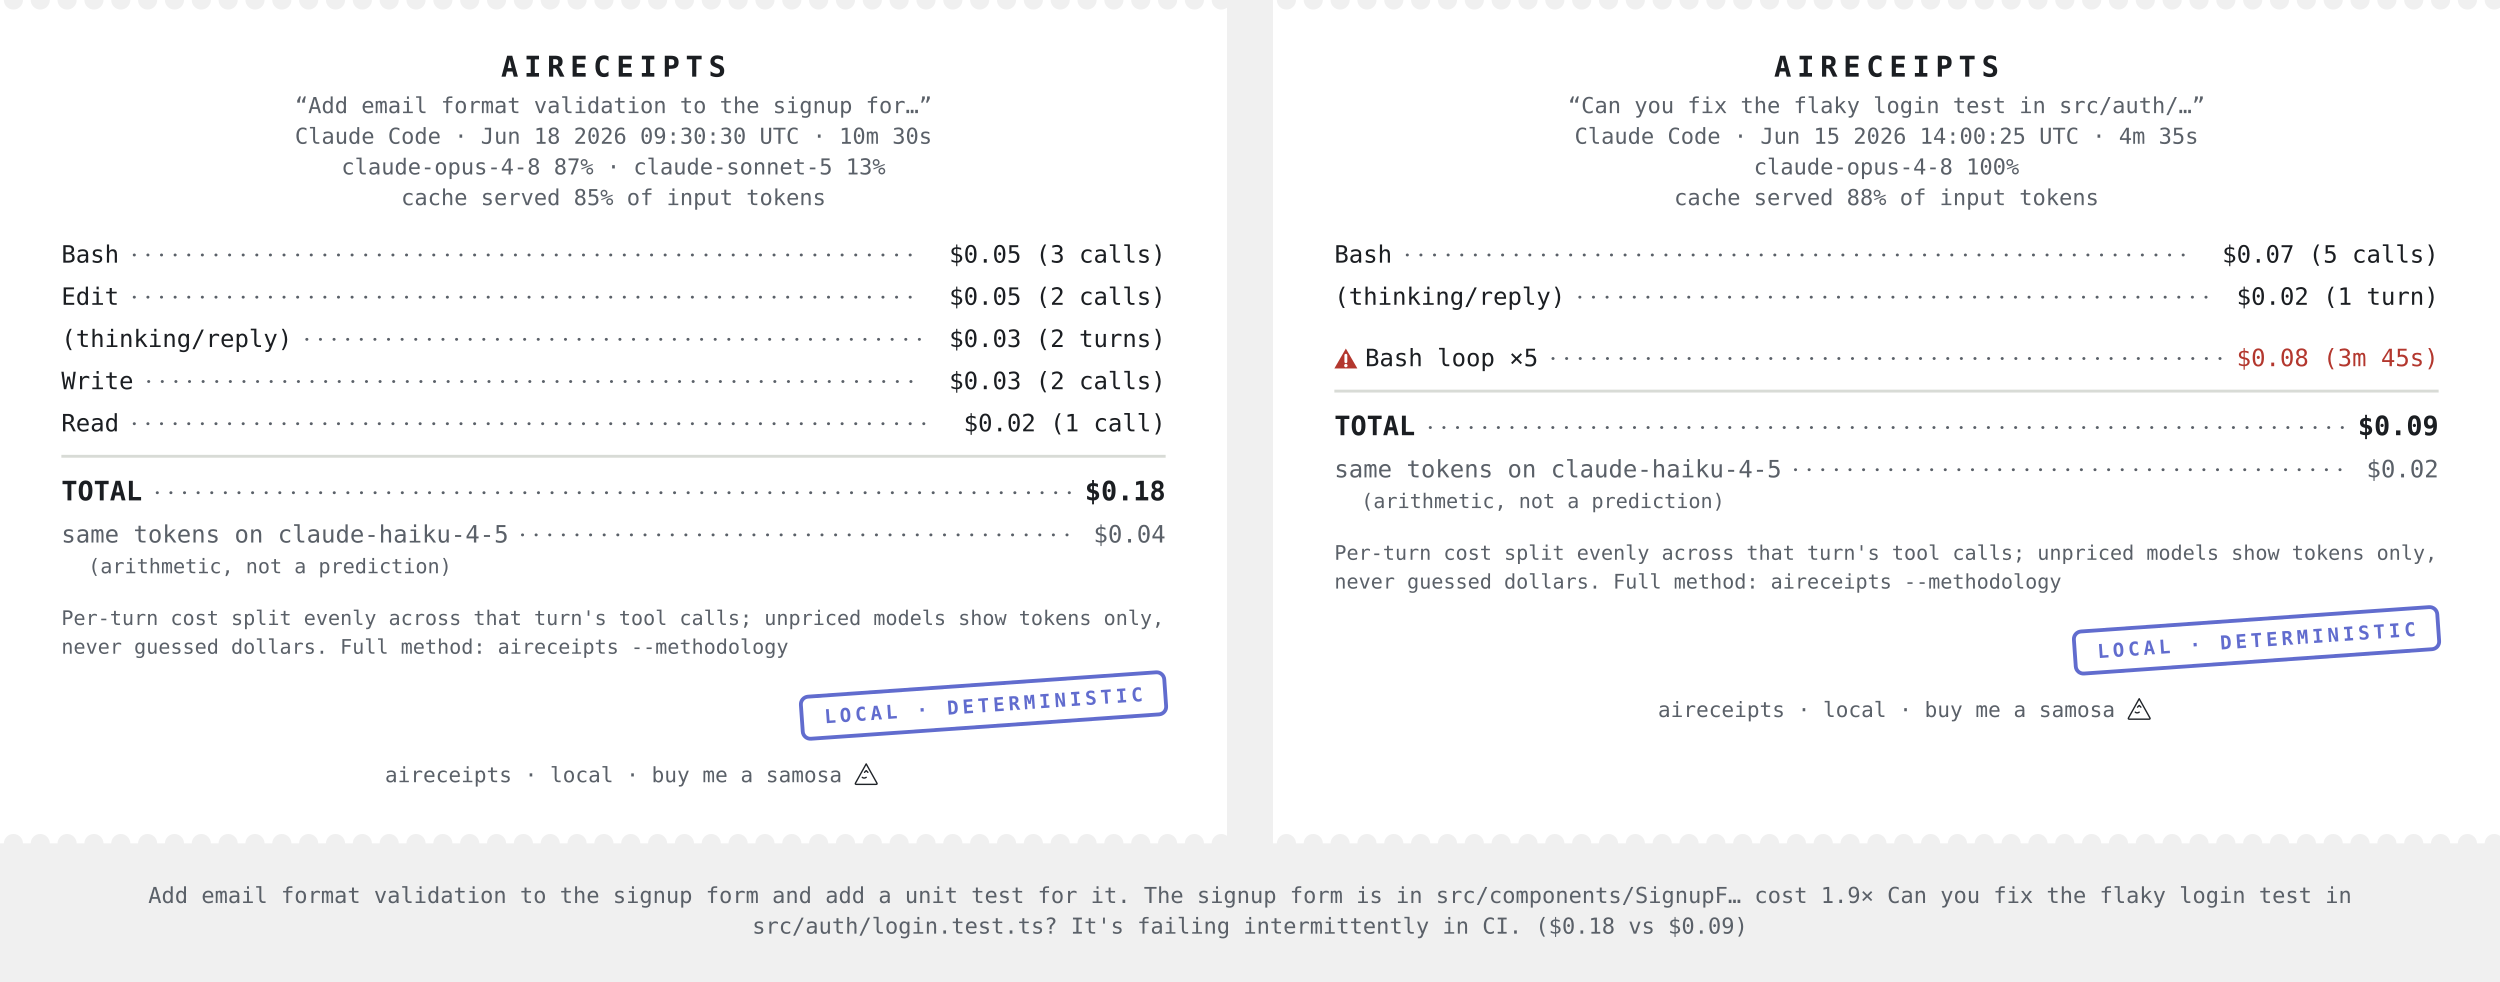
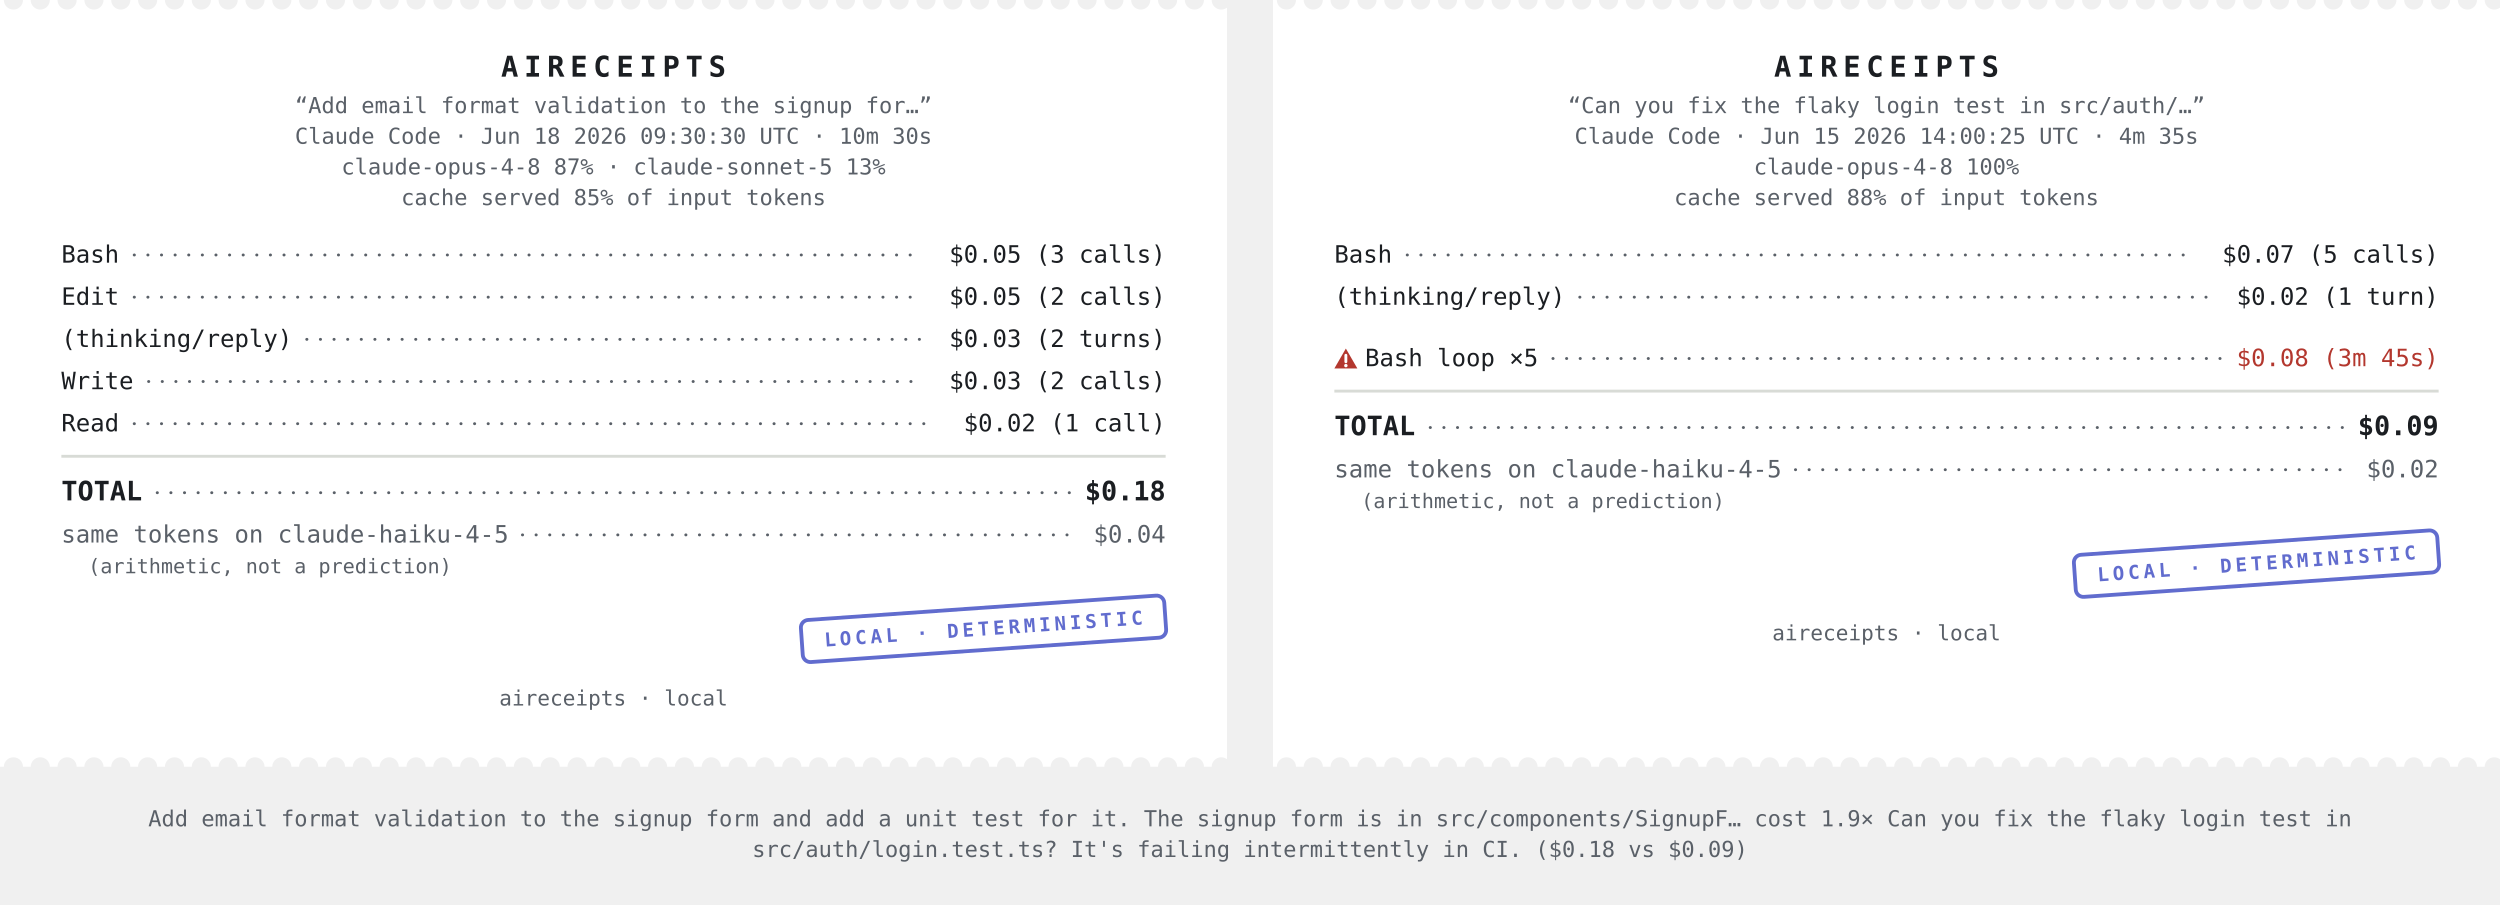
- <svg xmlns="http://www.w3.org/2000/svg" width="1304" height="512" viewBox="0 0 1304 512" font-family="&quot;SF Mono&quot;,&quot;Cascadia Code&quot;,&quot;JetBrains Mono&quot;,Menlo,Consolas,monospace" role="img" aria-label="aireceipts receipt comparison">
+ <svg xmlns="http://www.w3.org/2000/svg" width="1304" height="472" viewBox="0 0 1304 472" font-family="&quot;SF Mono&quot;,&quot;Cascadia Code&quot;,&quot;JetBrains Mono&quot;,Menlo,Consolas,monospace" role="img" aria-label="aireceipts receipt comparison">
  <g transform="translate(0 0)">
    <defs>
-       <mask id="perf-a" maskUnits="userSpaceOnUse" x="-5" y="-5" width="650" height="450">
-         <rect x="0" y="0" width="640" height="440" fill="#FFFFFF" />
+       <mask id="perf-a" maskUnits="userSpaceOnUse" x="-5" y="-5" width="650" height="410">
+         <rect x="0" y="0" width="640" height="400" fill="#FFFFFF" />
        <g class="perf-top">
          <circle cx="7" cy="0" r="5" fill="#000000" />
          <circle cx="21" cy="0" r="5" fill="#000000" />
          <circle cx="35" cy="0" r="5" fill="#000000" />
          <circle cx="49" cy="0" r="5" fill="#000000" />
          <circle cx="63" cy="0" r="5" fill="#000000" />
          <circle cx="77" cy="0" r="5" fill="#000000" />
          <circle cx="91" cy="0" r="5" fill="#000000" />
          <circle cx="105" cy="0" r="5" fill="#000000" />
          <circle cx="119" cy="0" r="5" fill="#000000" />
          <circle cx="133" cy="0" r="5" fill="#000000" />
          <circle cx="147" cy="0" r="5" fill="#000000" />
          <circle cx="161" cy="0" r="5" fill="#000000" />
          <circle cx="175" cy="0" r="5" fill="#000000" />
          <circle cx="189" cy="0" r="5" fill="#000000" />
          <circle cx="203" cy="0" r="5" fill="#000000" />
          <circle cx="217" cy="0" r="5" fill="#000000" />
          <circle cx="231" cy="0" r="5" fill="#000000" />
          <circle cx="245" cy="0" r="5" fill="#000000" />
          <circle cx="259" cy="0" r="5" fill="#000000" />
          <circle cx="273" cy="0" r="5" fill="#000000" />
          <circle cx="287" cy="0" r="5" fill="#000000" />
          <circle cx="301" cy="0" r="5" fill="#000000" />
          <circle cx="315" cy="0" r="5" fill="#000000" />
          <circle cx="329" cy="0" r="5" fill="#000000" />
          <circle cx="343" cy="0" r="5" fill="#000000" />
          <circle cx="357" cy="0" r="5" fill="#000000" />
          <circle cx="371" cy="0" r="5" fill="#000000" />
          <circle cx="385" cy="0" r="5" fill="#000000" />
          <circle cx="399" cy="0" r="5" fill="#000000" />
          <circle cx="413" cy="0" r="5" fill="#000000" />
          <circle cx="427" cy="0" r="5" fill="#000000" />
          <circle cx="441" cy="0" r="5" fill="#000000" />
          <circle cx="455" cy="0" r="5" fill="#000000" />
          <circle cx="469" cy="0" r="5" fill="#000000" />
          <circle cx="483" cy="0" r="5" fill="#000000" />
          <circle cx="497" cy="0" r="5" fill="#000000" />
          <circle cx="511" cy="0" r="5" fill="#000000" />
          <circle cx="525" cy="0" r="5" fill="#000000" />
          <circle cx="539" cy="0" r="5" fill="#000000" />
          <circle cx="553" cy="0" r="5" fill="#000000" />
          <circle cx="567" cy="0" r="5" fill="#000000" />
          <circle cx="581" cy="0" r="5" fill="#000000" />
          <circle cx="595" cy="0" r="5" fill="#000000" />
          <circle cx="609" cy="0" r="5" fill="#000000" />
          <circle cx="623" cy="0" r="5" fill="#000000" />
          <circle cx="637" cy="0" r="5" fill="#000000" />
        </g>
        <g class="perf-bottom">
-           <circle cx="7" cy="440" r="5" fill="#000000" />
-           <circle cx="21" cy="440" r="5" fill="#000000" />
-           <circle cx="35" cy="440" r="5" fill="#000000" />
-           <circle cx="49" cy="440" r="5" fill="#000000" />
-           <circle cx="63" cy="440" r="5" fill="#000000" />
-           <circle cx="77" cy="440" r="5" fill="#000000" />
-           <circle cx="91" cy="440" r="5" fill="#000000" />
-           <circle cx="105" cy="440" r="5" fill="#000000" />
-           <circle cx="119" cy="440" r="5" fill="#000000" />
-           <circle cx="133" cy="440" r="5" fill="#000000" />
-           <circle cx="147" cy="440" r="5" fill="#000000" />
-           <circle cx="161" cy="440" r="5" fill="#000000" />
-           <circle cx="175" cy="440" r="5" fill="#000000" />
-           <circle cx="189" cy="440" r="5" fill="#000000" />
-           <circle cx="203" cy="440" r="5" fill="#000000" />
-           <circle cx="217" cy="440" r="5" fill="#000000" />
-           <circle cx="231" cy="440" r="5" fill="#000000" />
-           <circle cx="245" cy="440" r="5" fill="#000000" />
-           <circle cx="259" cy="440" r="5" fill="#000000" />
-           <circle cx="273" cy="440" r="5" fill="#000000" />
-           <circle cx="287" cy="440" r="5" fill="#000000" />
-           <circle cx="301" cy="440" r="5" fill="#000000" />
-           <circle cx="315" cy="440" r="5" fill="#000000" />
-           <circle cx="329" cy="440" r="5" fill="#000000" />
-           <circle cx="343" cy="440" r="5" fill="#000000" />
-           <circle cx="357" cy="440" r="5" fill="#000000" />
-           <circle cx="371" cy="440" r="5" fill="#000000" />
-           <circle cx="385" cy="440" r="5" fill="#000000" />
-           <circle cx="399" cy="440" r="5" fill="#000000" />
-           <circle cx="413" cy="440" r="5" fill="#000000" />
-           <circle cx="427" cy="440" r="5" fill="#000000" />
-           <circle cx="441" cy="440" r="5" fill="#000000" />
-           <circle cx="455" cy="440" r="5" fill="#000000" />
-           <circle cx="469" cy="440" r="5" fill="#000000" />
-           <circle cx="483" cy="440" r="5" fill="#000000" />
-           <circle cx="497" cy="440" r="5" fill="#000000" />
-           <circle cx="511" cy="440" r="5" fill="#000000" />
-           <circle cx="525" cy="440" r="5" fill="#000000" />
-           <circle cx="539" cy="440" r="5" fill="#000000" />
-           <circle cx="553" cy="440" r="5" fill="#000000" />
-           <circle cx="567" cy="440" r="5" fill="#000000" />
-           <circle cx="581" cy="440" r="5" fill="#000000" />
-           <circle cx="595" cy="440" r="5" fill="#000000" />
-           <circle cx="609" cy="440" r="5" fill="#000000" />
-           <circle cx="623" cy="440" r="5" fill="#000000" />
-           <circle cx="637" cy="440" r="5" fill="#000000" />
+           <circle cx="7" cy="400" r="5" fill="#000000" />
+           <circle cx="21" cy="400" r="5" fill="#000000" />
+           <circle cx="35" cy="400" r="5" fill="#000000" />
+           <circle cx="49" cy="400" r="5" fill="#000000" />
+           <circle cx="63" cy="400" r="5" fill="#000000" />
+           <circle cx="77" cy="400" r="5" fill="#000000" />
+           <circle cx="91" cy="400" r="5" fill="#000000" />
+           <circle cx="105" cy="400" r="5" fill="#000000" />
+           <circle cx="119" cy="400" r="5" fill="#000000" />
+           <circle cx="133" cy="400" r="5" fill="#000000" />
+           <circle cx="147" cy="400" r="5" fill="#000000" />
+           <circle cx="161" cy="400" r="5" fill="#000000" />
+           <circle cx="175" cy="400" r="5" fill="#000000" />
+           <circle cx="189" cy="400" r="5" fill="#000000" />
+           <circle cx="203" cy="400" r="5" fill="#000000" />
+           <circle cx="217" cy="400" r="5" fill="#000000" />
+           <circle cx="231" cy="400" r="5" fill="#000000" />
+           <circle cx="245" cy="400" r="5" fill="#000000" />
+           <circle cx="259" cy="400" r="5" fill="#000000" />
+           <circle cx="273" cy="400" r="5" fill="#000000" />
+           <circle cx="287" cy="400" r="5" fill="#000000" />
+           <circle cx="301" cy="400" r="5" fill="#000000" />
+           <circle cx="315" cy="400" r="5" fill="#000000" />
+           <circle cx="329" cy="400" r="5" fill="#000000" />
+           <circle cx="343" cy="400" r="5" fill="#000000" />
+           <circle cx="357" cy="400" r="5" fill="#000000" />
+           <circle cx="371" cy="400" r="5" fill="#000000" />
+           <circle cx="385" cy="400" r="5" fill="#000000" />
+           <circle cx="399" cy="400" r="5" fill="#000000" />
+           <circle cx="413" cy="400" r="5" fill="#000000" />
+           <circle cx="427" cy="400" r="5" fill="#000000" />
+           <circle cx="441" cy="400" r="5" fill="#000000" />
+           <circle cx="455" cy="400" r="5" fill="#000000" />
+           <circle cx="469" cy="400" r="5" fill="#000000" />
+           <circle cx="483" cy="400" r="5" fill="#000000" />
+           <circle cx="497" cy="400" r="5" fill="#000000" />
+           <circle cx="511" cy="400" r="5" fill="#000000" />
+           <circle cx="525" cy="400" r="5" fill="#000000" />
+           <circle cx="539" cy="400" r="5" fill="#000000" />
+           <circle cx="553" cy="400" r="5" fill="#000000" />
+           <circle cx="567" cy="400" r="5" fill="#000000" />
+           <circle cx="581" cy="400" r="5" fill="#000000" />
+           <circle cx="595" cy="400" r="5" fill="#000000" />
+           <circle cx="609" cy="400" r="5" fill="#000000" />
+           <circle cx="623" cy="400" r="5" fill="#000000" />
+           <circle cx="637" cy="400" r="5" fill="#000000" />
        </g>
      </mask>
    </defs>
-     <rect x="0" y="0" width="640" height="440" fill="#FFFFFF" mask="url(#perf-a)" />
+     <rect x="0" y="0" width="640" height="400" fill="#FFFFFF" mask="url(#perf-a)" />
    <text x="320" y="40" font-size="15" fill="#1B1E22" text-anchor="middle" font-weight="700" letter-spacing="3">AIRECEIPTS</text>
    <text x="320" y="59" font-size="11.5" fill="#5A6068" text-anchor="middle">“Add email format validation to the signup for…”</text>
    <text x="320" y="75" font-size="11.5" fill="#5A6068" text-anchor="middle">Claude Code · Jun 18 2026 09:30:30 UTC · 10m 30s</text>
    <text x="320" y="91" font-size="11.5" fill="#5A6068" text-anchor="middle">claude-opus-4-8 87% · claude-sonnet-5 13%</text>
    <text x="320" y="107" font-size="11.5" fill="#5A6068" text-anchor="middle">cache served 85% of input tokens</text>
    <text x="32" y="137" font-size="12.5" fill="#1B1E22" text-anchor="start">Bash</text>
    <text x="608" y="137" font-size="12.5" fill="#1B1E22" text-anchor="end">$0.05  (3 calls)</text>
    <line x1="70" y1="133" x2="480" y2="133" stroke="#5A6068" stroke-width="1.5" stroke-linecap="round" stroke-dasharray="0.1 7" />
    <text x="32" y="159" font-size="12.5" fill="#1B1E22" text-anchor="start">Edit</text>
    <text x="608" y="159" font-size="12.5" fill="#1B1E22" text-anchor="end">$0.05  (2 calls)</text>
    <line x1="70" y1="155" x2="480" y2="155" stroke="#5A6068" stroke-width="1.5" stroke-linecap="round" stroke-dasharray="0.1 7" />
    <text x="32" y="181" font-size="12.5" fill="#1B1E22" text-anchor="start">(thinking/reply)</text>
    <text x="608" y="181" font-size="12.5" fill="#1B1E22" text-anchor="end">$0.03  (2 turns)</text>
    <line x1="160" y1="177" x2="480" y2="177" stroke="#5A6068" stroke-width="1.5" stroke-linecap="round" stroke-dasharray="0.1 7" />
    <text x="32" y="203" font-size="12.5" fill="#1B1E22" text-anchor="start">Write</text>
    <text x="608" y="203" font-size="12.5" fill="#1B1E22" text-anchor="end">$0.03  (2 calls)</text>
    <line x1="77.5" y1="199" x2="480" y2="199" stroke="#5A6068" stroke-width="1.5" stroke-linecap="round" stroke-dasharray="0.1 7" />
    <text x="32" y="225" font-size="12.5" fill="#1B1E22" text-anchor="start">Read</text>
    <text x="608" y="225" font-size="12.5" fill="#1B1E22" text-anchor="end">$0.02  (1 call)</text>
    <line x1="70" y1="221" x2="487.5" y2="221" stroke="#5A6068" stroke-width="1.5" stroke-linecap="round" stroke-dasharray="0.1 7" />
    <line x1="32" y1="238" x2="608" y2="238" stroke="#D8DBD6" stroke-width="1.5" />
    <text x="32" y="261" font-size="14" fill="#1B1E22" text-anchor="start" font-weight="700">TOTAL</text>
    <text x="608" y="261" font-size="14" fill="#1B1E22" text-anchor="end" font-weight="700">$0.18</text>
    <line x1="82" y1="257" x2="558" y2="257" stroke="#5A6068" stroke-width="1.5" stroke-linecap="round" stroke-dasharray="0.1 7" />
    <text x="32" y="283" font-size="12.5" fill="#5A6068" text-anchor="start" font-weight="400">same tokens on claude-haiku-4-5</text>
    <text x="608" y="283" font-size="12.5" fill="#5A6068" text-anchor="end" font-weight="400">$0.04</text>
    <line x1="272.5" y1="279" x2="562.5" y2="279" stroke="#5A6068" stroke-width="1.5" stroke-linecap="round" stroke-dasharray="0.1 7" />
    <text x="46" y="299" font-size="10.5" fill="#5A6068" text-anchor="start">(arithmetic, not a prediction)</text>
-     <text x="32" y="326" font-size="10.5" fill="#5A6068" text-anchor="start">Per-turn cost split evenly across that turn's tool calls; unpriced models show tokens only,</text>
-     <text x="32" y="341" font-size="10.5" fill="#5A6068" text-anchor="start">never guessed dollars. Full method: aireceipts --methodology</text>
-     <g class="stamp" opacity="0.8" transform="rotate(-4 513 368)">
-       <rect x="418" y="357" width="190" height="22" rx="4" fill="none" stroke="#3947C2" stroke-width="2" />
-       <text x="513" y="371.5" font-size="10" fill="#3947C2" text-anchor="middle" font-weight="700" letter-spacing="2">LOCAL · DETERMINISTIC</text>
+     <g class="stamp" opacity="0.8" transform="rotate(-4 513 328)">
+       <rect x="418" y="317" width="190" height="22" rx="4" fill="none" stroke="#3947C2" stroke-width="2" />
+       <text x="513" y="331.5" font-size="10" fill="#3947C2" text-anchor="middle" font-weight="700" letter-spacing="2">LOCAL · DETERMINISTIC</text>
    </g>
-     <text x="320" y="408" font-size="11" fill="#5A6068" text-anchor="middle">aireceipts · local · buy me a samosa</text>
-     <g transform="translate(444.8 397) scale(0.292)" fill="none" stroke="#1f2328" stroke-width="2.5" stroke-linejoin="round" stroke-linecap="round">
-       <path d="M24 5 L43 39 Q44.5 41.5 41.5 41.5 H6.5 Q3.5 41.5 5 39 Z" />
-       <path d="M17 29 q3 2.5 7 0" />
-       <path d="M21 20 l3 -3 3 3" />
-     </g>
+     <text x="320" y="368" font-size="11" fill="#5A6068" text-anchor="middle">aireceipts · local</text>
  </g>
  <g transform="translate(664 0)">
    <defs>
-       <mask id="perf-b" maskUnits="userSpaceOnUse" x="-5" y="-5" width="650" height="450">
-         <rect x="0" y="0" width="640" height="440" fill="#FFFFFF" />
+       <mask id="perf-b" maskUnits="userSpaceOnUse" x="-5" y="-5" width="650" height="410">
+         <rect x="0" y="0" width="640" height="400" fill="#FFFFFF" />
        <g class="perf-top">
          <circle cx="7" cy="0" r="5" fill="#000000" />
          <circle cx="21" cy="0" r="5" fill="#000000" />
          <circle cx="35" cy="0" r="5" fill="#000000" />
          <circle cx="49" cy="0" r="5" fill="#000000" />
          <circle cx="63" cy="0" r="5" fill="#000000" />
          <circle cx="77" cy="0" r="5" fill="#000000" />
          <circle cx="91" cy="0" r="5" fill="#000000" />
          <circle cx="105" cy="0" r="5" fill="#000000" />
          <circle cx="119" cy="0" r="5" fill="#000000" />
          <circle cx="133" cy="0" r="5" fill="#000000" />
          <circle cx="147" cy="0" r="5" fill="#000000" />
          <circle cx="161" cy="0" r="5" fill="#000000" />
          <circle cx="175" cy="0" r="5" fill="#000000" />
          <circle cx="189" cy="0" r="5" fill="#000000" />
          <circle cx="203" cy="0" r="5" fill="#000000" />
          <circle cx="217" cy="0" r="5" fill="#000000" />
          <circle cx="231" cy="0" r="5" fill="#000000" />
          <circle cx="245" cy="0" r="5" fill="#000000" />
          <circle cx="259" cy="0" r="5" fill="#000000" />
          <circle cx="273" cy="0" r="5" fill="#000000" />
          <circle cx="287" cy="0" r="5" fill="#000000" />
          <circle cx="301" cy="0" r="5" fill="#000000" />
          <circle cx="315" cy="0" r="5" fill="#000000" />
          <circle cx="329" cy="0" r="5" fill="#000000" />
          <circle cx="343" cy="0" r="5" fill="#000000" />
          <circle cx="357" cy="0" r="5" fill="#000000" />
          <circle cx="371" cy="0" r="5" fill="#000000" />
          <circle cx="385" cy="0" r="5" fill="#000000" />
          <circle cx="399" cy="0" r="5" fill="#000000" />
          <circle cx="413" cy="0" r="5" fill="#000000" />
          <circle cx="427" cy="0" r="5" fill="#000000" />
          <circle cx="441" cy="0" r="5" fill="#000000" />
          <circle cx="455" cy="0" r="5" fill="#000000" />
          <circle cx="469" cy="0" r="5" fill="#000000" />
          <circle cx="483" cy="0" r="5" fill="#000000" />
          <circle cx="497" cy="0" r="5" fill="#000000" />
          <circle cx="511" cy="0" r="5" fill="#000000" />
          <circle cx="525" cy="0" r="5" fill="#000000" />
          <circle cx="539" cy="0" r="5" fill="#000000" />
          <circle cx="553" cy="0" r="5" fill="#000000" />
          <circle cx="567" cy="0" r="5" fill="#000000" />
          <circle cx="581" cy="0" r="5" fill="#000000" />
          <circle cx="595" cy="0" r="5" fill="#000000" />
          <circle cx="609" cy="0" r="5" fill="#000000" />
          <circle cx="623" cy="0" r="5" fill="#000000" />
          <circle cx="637" cy="0" r="5" fill="#000000" />
        </g>
        <g class="perf-bottom">
-           <circle cx="7" cy="440" r="5" fill="#000000" />
-           <circle cx="21" cy="440" r="5" fill="#000000" />
-           <circle cx="35" cy="440" r="5" fill="#000000" />
-           <circle cx="49" cy="440" r="5" fill="#000000" />
-           <circle cx="63" cy="440" r="5" fill="#000000" />
-           <circle cx="77" cy="440" r="5" fill="#000000" />
-           <circle cx="91" cy="440" r="5" fill="#000000" />
-           <circle cx="105" cy="440" r="5" fill="#000000" />
-           <circle cx="119" cy="440" r="5" fill="#000000" />
-           <circle cx="133" cy="440" r="5" fill="#000000" />
-           <circle cx="147" cy="440" r="5" fill="#000000" />
-           <circle cx="161" cy="440" r="5" fill="#000000" />
-           <circle cx="175" cy="440" r="5" fill="#000000" />
-           <circle cx="189" cy="440" r="5" fill="#000000" />
-           <circle cx="203" cy="440" r="5" fill="#000000" />
-           <circle cx="217" cy="440" r="5" fill="#000000" />
-           <circle cx="231" cy="440" r="5" fill="#000000" />
-           <circle cx="245" cy="440" r="5" fill="#000000" />
-           <circle cx="259" cy="440" r="5" fill="#000000" />
-           <circle cx="273" cy="440" r="5" fill="#000000" />
-           <circle cx="287" cy="440" r="5" fill="#000000" />
-           <circle cx="301" cy="440" r="5" fill="#000000" />
-           <circle cx="315" cy="440" r="5" fill="#000000" />
-           <circle cx="329" cy="440" r="5" fill="#000000" />
-           <circle cx="343" cy="440" r="5" fill="#000000" />
-           <circle cx="357" cy="440" r="5" fill="#000000" />
-           <circle cx="371" cy="440" r="5" fill="#000000" />
-           <circle cx="385" cy="440" r="5" fill="#000000" />
-           <circle cx="399" cy="440" r="5" fill="#000000" />
-           <circle cx="413" cy="440" r="5" fill="#000000" />
-           <circle cx="427" cy="440" r="5" fill="#000000" />
-           <circle cx="441" cy="440" r="5" fill="#000000" />
-           <circle cx="455" cy="440" r="5" fill="#000000" />
-           <circle cx="469" cy="440" r="5" fill="#000000" />
-           <circle cx="483" cy="440" r="5" fill="#000000" />
-           <circle cx="497" cy="440" r="5" fill="#000000" />
-           <circle cx="511" cy="440" r="5" fill="#000000" />
-           <circle cx="525" cy="440" r="5" fill="#000000" />
-           <circle cx="539" cy="440" r="5" fill="#000000" />
-           <circle cx="553" cy="440" r="5" fill="#000000" />
-           <circle cx="567" cy="440" r="5" fill="#000000" />
-           <circle cx="581" cy="440" r="5" fill="#000000" />
-           <circle cx="595" cy="440" r="5" fill="#000000" />
-           <circle cx="609" cy="440" r="5" fill="#000000" />
-           <circle cx="623" cy="440" r="5" fill="#000000" />
-           <circle cx="637" cy="440" r="5" fill="#000000" />
+           <circle cx="7" cy="400" r="5" fill="#000000" />
+           <circle cx="21" cy="400" r="5" fill="#000000" />
+           <circle cx="35" cy="400" r="5" fill="#000000" />
+           <circle cx="49" cy="400" r="5" fill="#000000" />
+           <circle cx="63" cy="400" r="5" fill="#000000" />
+           <circle cx="77" cy="400" r="5" fill="#000000" />
+           <circle cx="91" cy="400" r="5" fill="#000000" />
+           <circle cx="105" cy="400" r="5" fill="#000000" />
+           <circle cx="119" cy="400" r="5" fill="#000000" />
+           <circle cx="133" cy="400" r="5" fill="#000000" />
+           <circle cx="147" cy="400" r="5" fill="#000000" />
+           <circle cx="161" cy="400" r="5" fill="#000000" />
+           <circle cx="175" cy="400" r="5" fill="#000000" />
+           <circle cx="189" cy="400" r="5" fill="#000000" />
+           <circle cx="203" cy="400" r="5" fill="#000000" />
+           <circle cx="217" cy="400" r="5" fill="#000000" />
+           <circle cx="231" cy="400" r="5" fill="#000000" />
+           <circle cx="245" cy="400" r="5" fill="#000000" />
+           <circle cx="259" cy="400" r="5" fill="#000000" />
+           <circle cx="273" cy="400" r="5" fill="#000000" />
+           <circle cx="287" cy="400" r="5" fill="#000000" />
+           <circle cx="301" cy="400" r="5" fill="#000000" />
+           <circle cx="315" cy="400" r="5" fill="#000000" />
+           <circle cx="329" cy="400" r="5" fill="#000000" />
+           <circle cx="343" cy="400" r="5" fill="#000000" />
+           <circle cx="357" cy="400" r="5" fill="#000000" />
+           <circle cx="371" cy="400" r="5" fill="#000000" />
+           <circle cx="385" cy="400" r="5" fill="#000000" />
+           <circle cx="399" cy="400" r="5" fill="#000000" />
+           <circle cx="413" cy="400" r="5" fill="#000000" />
+           <circle cx="427" cy="400" r="5" fill="#000000" />
+           <circle cx="441" cy="400" r="5" fill="#000000" />
+           <circle cx="455" cy="400" r="5" fill="#000000" />
+           <circle cx="469" cy="400" r="5" fill="#000000" />
+           <circle cx="483" cy="400" r="5" fill="#000000" />
+           <circle cx="497" cy="400" r="5" fill="#000000" />
+           <circle cx="511" cy="400" r="5" fill="#000000" />
+           <circle cx="525" cy="400" r="5" fill="#000000" />
+           <circle cx="539" cy="400" r="5" fill="#000000" />
+           <circle cx="553" cy="400" r="5" fill="#000000" />
+           <circle cx="567" cy="400" r="5" fill="#000000" />
+           <circle cx="581" cy="400" r="5" fill="#000000" />
+           <circle cx="595" cy="400" r="5" fill="#000000" />
+           <circle cx="609" cy="400" r="5" fill="#000000" />
+           <circle cx="623" cy="400" r="5" fill="#000000" />
+           <circle cx="637" cy="400" r="5" fill="#000000" />
        </g>
      </mask>
    </defs>
-     <rect x="0" y="0" width="640" height="440" fill="#FFFFFF" mask="url(#perf-b)" />
+     <rect x="0" y="0" width="640" height="400" fill="#FFFFFF" mask="url(#perf-b)" />
    <text x="320" y="40" font-size="15" fill="#1B1E22" text-anchor="middle" font-weight="700" letter-spacing="3">AIRECEIPTS</text>
    <text x="320" y="59" font-size="11.5" fill="#5A6068" text-anchor="middle">“Can you fix the flaky login test in src/auth/…”</text>
    <text x="320" y="75" font-size="11.5" fill="#5A6068" text-anchor="middle">Claude Code · Jun 15 2026 14:00:25 UTC · 4m 35s</text>
    <text x="320" y="91" font-size="11.5" fill="#5A6068" text-anchor="middle">claude-opus-4-8 100%</text>
    <text x="320" y="107" font-size="11.5" fill="#5A6068" text-anchor="middle">cache served 88% of input tokens</text>
    <text x="32" y="137" font-size="12.5" fill="#1B1E22" text-anchor="start">Bash</text>
    <text x="608" y="137" font-size="12.5" fill="#1B1E22" text-anchor="end">$0.07  (5 calls)</text>
    <line x1="70" y1="133" x2="480" y2="133" stroke="#5A6068" stroke-width="1.5" stroke-linecap="round" stroke-dasharray="0.1 7" />
    <text x="32" y="159" font-size="12.5" fill="#1B1E22" text-anchor="start">(thinking/reply)</text>
    <text x="608" y="159" font-size="12.5" fill="#1B1E22" text-anchor="end">$0.02  (1 turn)</text>
    <line x1="160" y1="155" x2="487.5" y2="155" stroke="#5A6068" stroke-width="1.5" stroke-linecap="round" stroke-dasharray="0.1 7" />
    <path d="M38 181.8 L44 192.2 L32 192.2 Z" fill="#B3372E" />
    <line x1="38" y1="185.3" x2="38" y2="188.7" stroke="#FFFFFF" stroke-width="1.5" stroke-linecap="round" />
    <circle cx="38" cy="190.7" r="0.9" fill="#FFFFFF" />
    <text x="48" y="191" font-size="12.5" fill="#1B1E22" text-anchor="start">Bash loop ×5</text>
    <text x="608" y="191" font-size="12.5" fill="#B3372E" text-anchor="end">$0.08 (3m 45s)</text>
    <line x1="146" y1="187" x2="495" y2="187" stroke="#5A6068" stroke-width="1.5" stroke-linecap="round" stroke-dasharray="0.1 7" />
    <line x1="32" y1="204" x2="608" y2="204" stroke="#D8DBD6" stroke-width="1.5" />
    <text x="32" y="227" font-size="14" fill="#1B1E22" text-anchor="start" font-weight="700">TOTAL</text>
    <text x="608" y="227" font-size="14" fill="#1B1E22" text-anchor="end" font-weight="700">$0.09</text>
    <line x1="82" y1="223" x2="558" y2="223" stroke="#5A6068" stroke-width="1.5" stroke-linecap="round" stroke-dasharray="0.1 7" />
    <text x="32" y="249" font-size="12.5" fill="#5A6068" text-anchor="start" font-weight="400">same tokens on claude-haiku-4-5</text>
    <text x="608" y="249" font-size="12.5" fill="#5A6068" text-anchor="end" font-weight="400">$0.02</text>
    <line x1="272.5" y1="245" x2="562.5" y2="245" stroke="#5A6068" stroke-width="1.5" stroke-linecap="round" stroke-dasharray="0.1 7" />
    <text x="46" y="265" font-size="10.5" fill="#5A6068" text-anchor="start">(arithmetic, not a prediction)</text>
-     <text x="32" y="292" font-size="10.5" fill="#5A6068" text-anchor="start">Per-turn cost split evenly across that turn's tool calls; unpriced models show tokens only,</text>
-     <text x="32" y="307" font-size="10.5" fill="#5A6068" text-anchor="start">never guessed dollars. Full method: aireceipts --methodology</text>
-     <g class="stamp" opacity="0.8" transform="rotate(-4 513 334)">
-       <rect x="418" y="323" width="190" height="22" rx="4" fill="none" stroke="#3947C2" stroke-width="2" />
-       <text x="513" y="337.5" font-size="10" fill="#3947C2" text-anchor="middle" font-weight="700" letter-spacing="2">LOCAL · DETERMINISTIC</text>
+     <g class="stamp" opacity="0.8" transform="rotate(-4 513 294)">
+       <rect x="418" y="283" width="190" height="22" rx="4" fill="none" stroke="#3947C2" stroke-width="2" />
+       <text x="513" y="297.5" font-size="10" fill="#3947C2" text-anchor="middle" font-weight="700" letter-spacing="2">LOCAL · DETERMINISTIC</text>
    </g>
-     <text x="320" y="374" font-size="11" fill="#5A6068" text-anchor="middle">aireceipts · local · buy me a samosa</text>
-     <g transform="translate(444.8 363) scale(0.292)" fill="none" stroke="#1f2328" stroke-width="2.5" stroke-linejoin="round" stroke-linecap="round">
-       <path d="M24 5 L43 39 Q44.5 41.5 41.5 41.5 H6.5 Q3.5 41.5 5 39 Z" />
-       <path d="M17 29 q3 2.5 7 0" />
-       <path d="M21 20 l3 -3 3 3" />
-     </g>
+     <text x="320" y="334" font-size="11" fill="#5A6068" text-anchor="middle">aireceipts · local</text>
  </g>
-   <text x="652" y="471" font-size="11.5" fill="#5A6068" text-anchor="middle">Add email format validation to the signup form and add a unit test for it. The signup form is in src/components/SignupF… cost 1.9× Can you fix the flaky login test in</text>
-   <text x="652" y="487" font-size="11.5" fill="#5A6068" text-anchor="middle">src/auth/login.test.ts? It's failing intermittently in CI. ($0.18 vs $0.09)</text>
+   <text x="652" y="431" font-size="11.5" fill="#5A6068" text-anchor="middle">Add email format validation to the signup form and add a unit test for it. The signup form is in src/components/SignupF… cost 1.9× Can you fix the flaky login test in</text>
+   <text x="652" y="447" font-size="11.5" fill="#5A6068" text-anchor="middle">src/auth/login.test.ts? It's failing intermittently in CI. ($0.18 vs $0.09)</text>
</svg>
